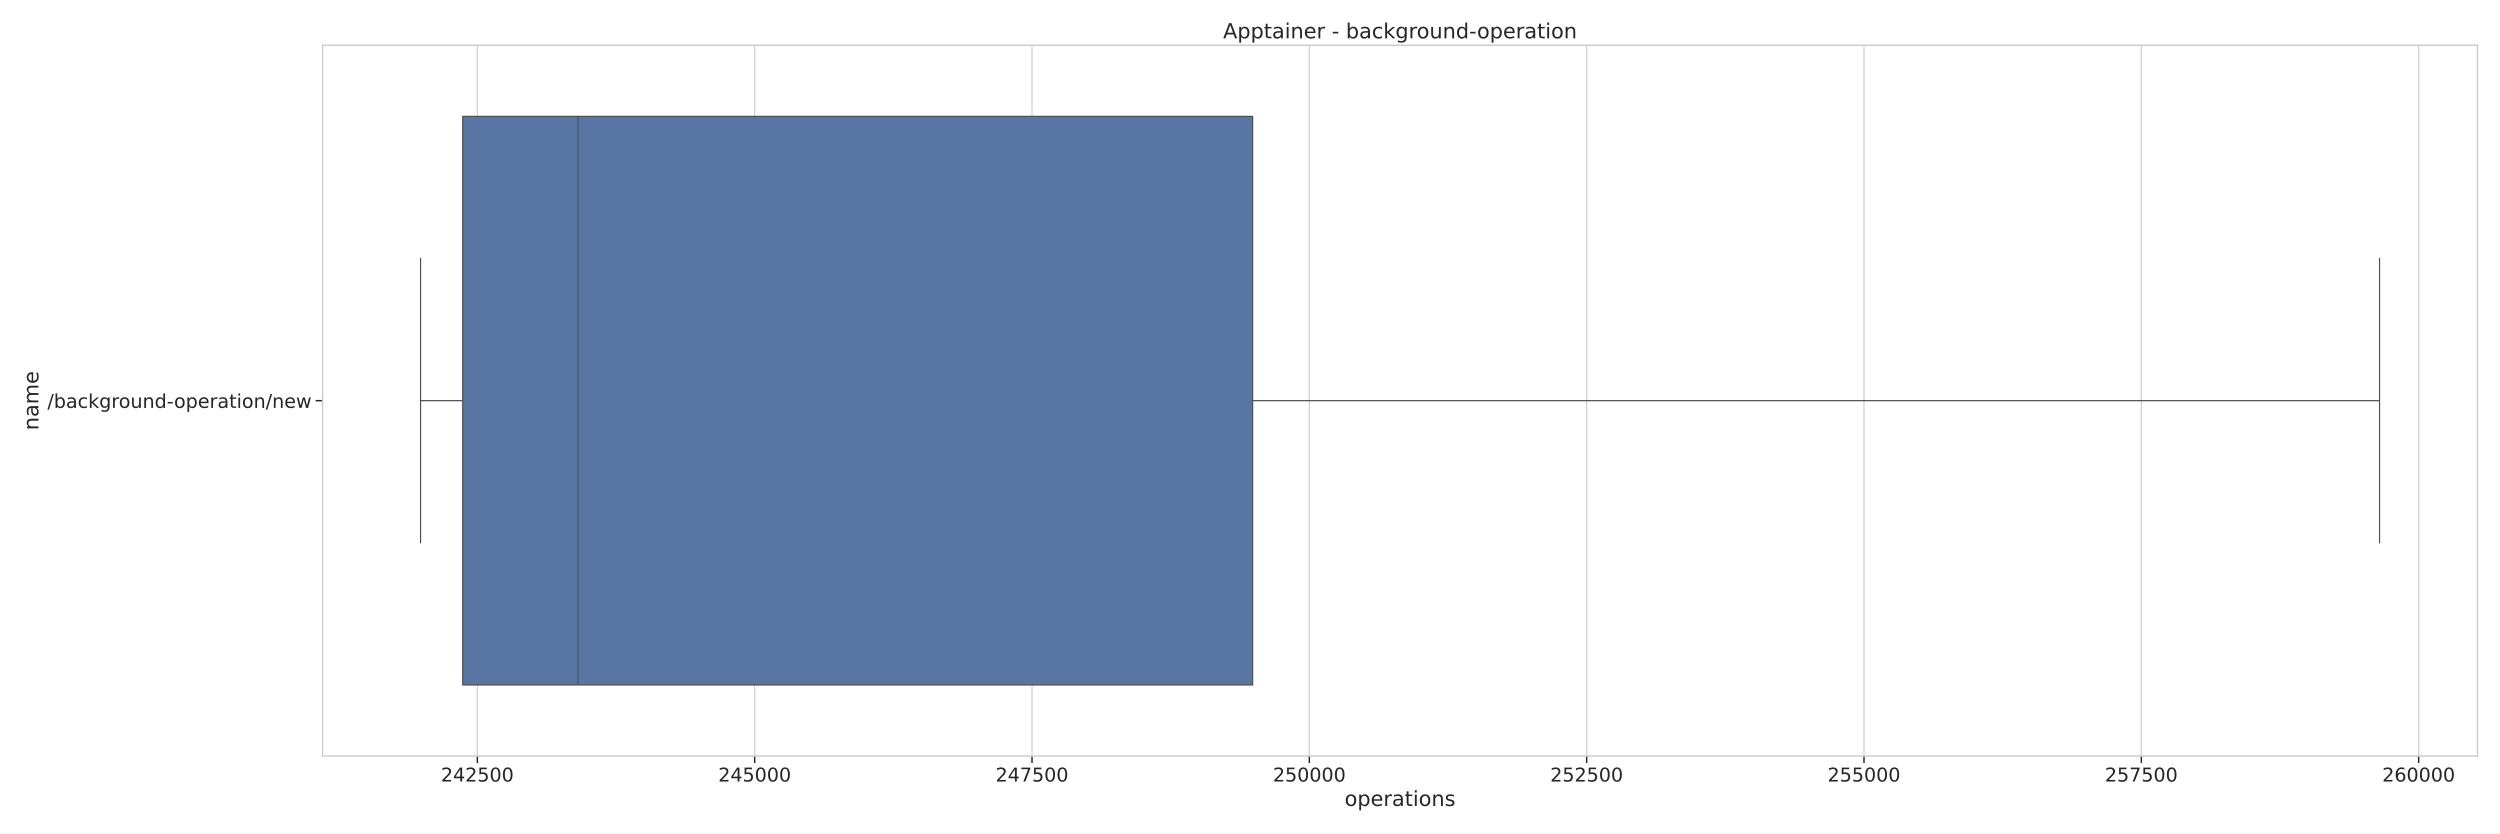
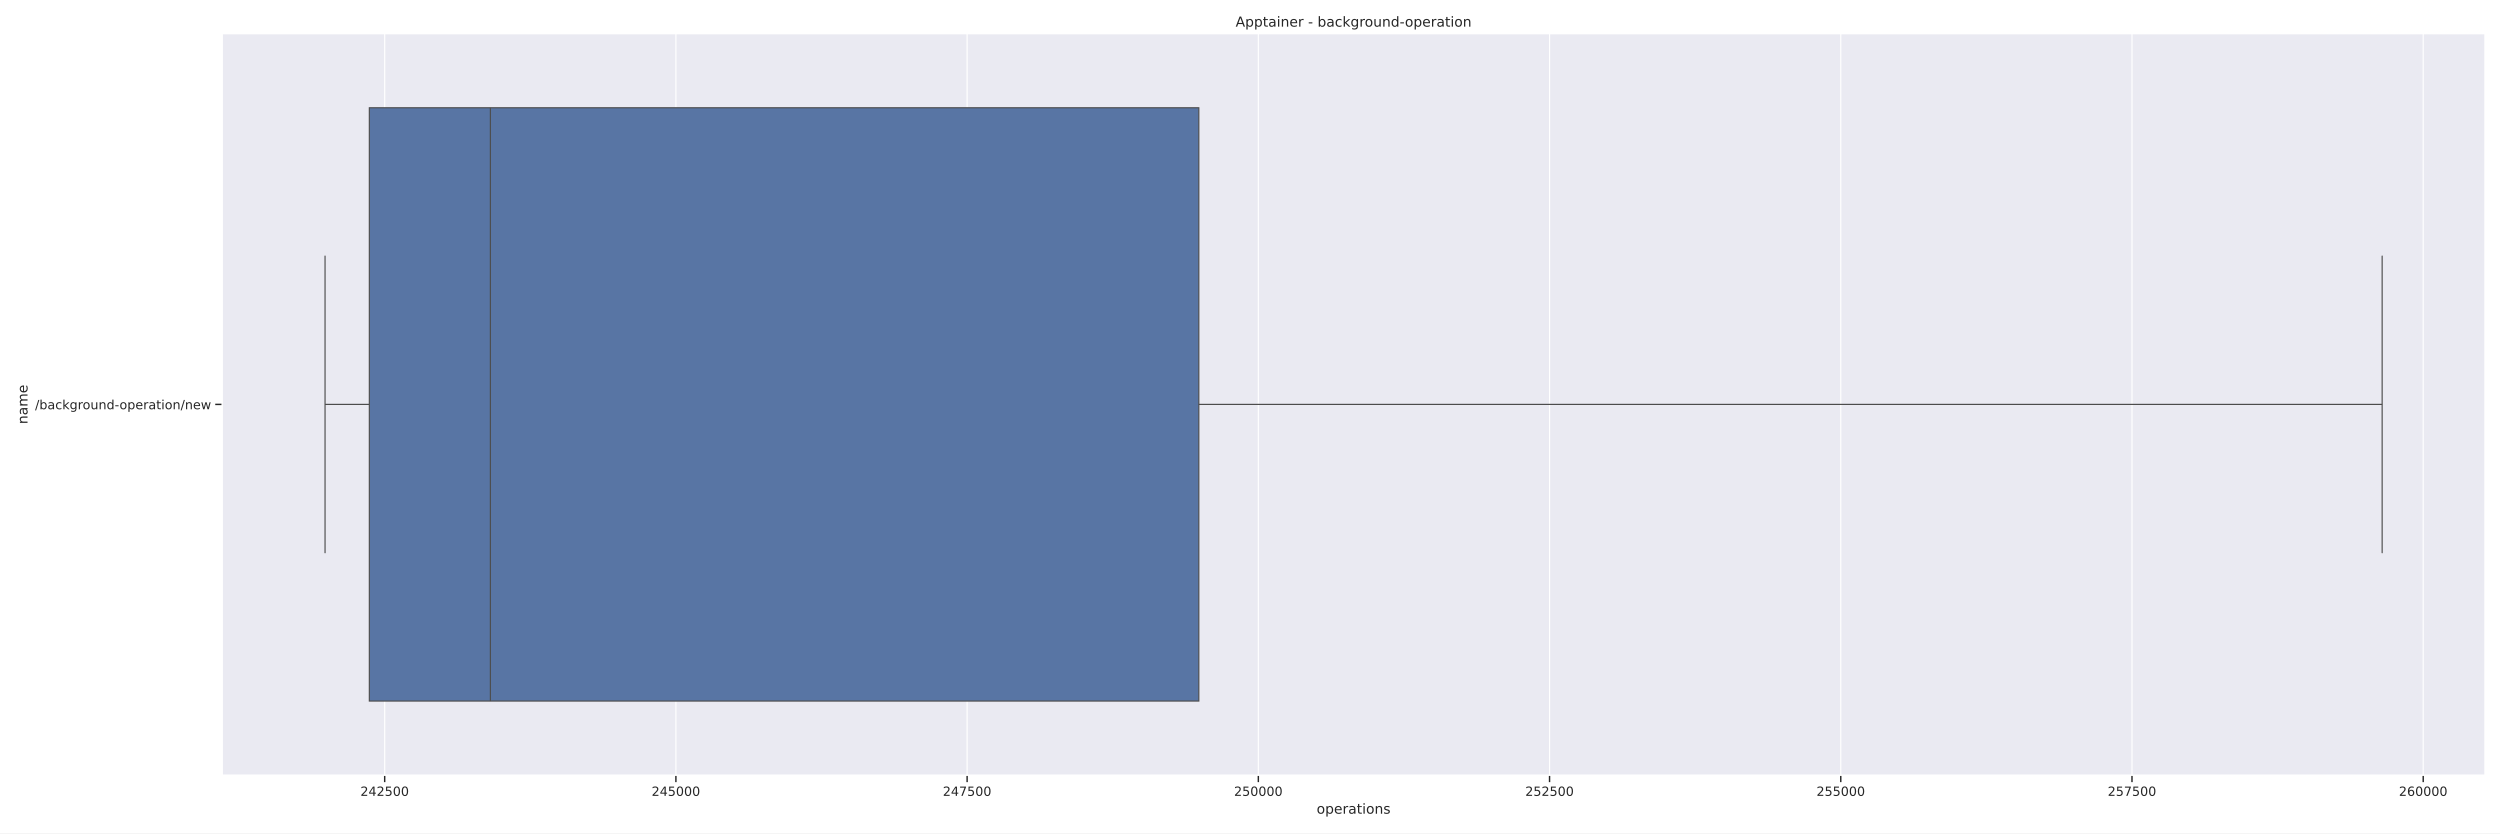
<svg xmlns="http://www.w3.org/2000/svg" xmlns:xlink="http://www.w3.org/1999/xlink" width="2160pt" height="720pt" viewBox="0 0 2160 720" version="1.1">
  <defs>
    <style type="text/css">*{stroke-linejoin: round; stroke-linecap: butt}</style>
  </defs>
  <g id="figure_1">
    <g id="patch_1">
      <path d="M 0 720  L 2160 720  L 2160 0  L 0 0  z " style="fill: #ffffff" />
    </g>
    <g id="axes_1">
      <g id="patch_2">
-         <path d="M 278.73 653.22  L 2140.56 653.22  L 2140.56 39.12  L 278.73 39.12  z " style="fill: #ffffff" />
+         <path d="M 191.97 669.78  L 2147.04 669.78  L 2147.04 29.04  L 191.97 29.04  z " style="fill: #eaeaf2" />
      </g>
      <g id="matplotlib.axis_1">
        <g id="xtick_1">
          <g id="line2d_1">
-             <path d="M 412.431 653.22  L 412.431 39.12  " clip-path="url(#p7d39f45c10)" style="fill: none; stroke: #cccccc; stroke-linecap: round" />
+             <path d="M 332.367 669.78  L 332.367 29.04  " clip-path="url(#p8d30568b2e)" style="fill: none; stroke: #ffffff; stroke-linecap: round" />
          </g>
          <g id="line2d_2">
            <defs>
-               <path id="m5d952c5f69" d="M 0 0  L 0 6  " style="stroke: #262626; stroke-width: 1.25" />
+               <path id="m096c020495" d="M 0 0  L 0 6  " style="stroke: #262626; stroke-width: 1.25" />
            </defs>
            <g>
-               <use xlink:href="#m5d952c5f69" x="412.431" y="653.22" style="fill: #262626; stroke: #262626; stroke-width: 1.25" />
+               <use xlink:href="#m096c020495" x="332.367" y="669.78" style="fill: #262626; stroke: #262626; stroke-width: 1.25" />
            </g>
          </g>
          <g id="text_1">
-             <g style="fill: #262626" transform="translate(380.9364 675.2574) scale(0.165 -0.165)">
+             <g style="fill: #262626" transform="translate(311.3703 687.6383) scale(0.11 -0.11)">
              <defs>
                <path id="DejaVuSans-32" d="M 1228 531  L 3431 531  L 3431 0  L 469 0  L 469 531  Q 828 903 1448 1529  Q 2069 2156 2228 2338  Q 2531 2678 2651 2914  Q 2772 3150 2772 3378  Q 2772 3750 2511 3984  Q 2250 4219 1831 4219  Q 1534 4219 1204 4116  Q 875 4013 500 3803  L 500 4441  Q 881 4594 1212 4672  Q 1544 4750 1819 4750  Q 2544 4750 2975 4387  Q 3406 4025 3406 3419  Q 3406 3131 3298 2873  Q 3191 2616 2906 2266  Q 2828 2175 2409 1742  Q 1991 1309 1228 531  z " transform="scale(0.015625)" />
                <path id="DejaVuSans-34" d="M 2419 4116  L 825 1625  L 2419 1625  L 2419 4116  z M 2253 4666  L 3047 4666  L 3047 1625  L 3713 1625  L 3713 1100  L 3047 1100  L 3047 0  L 2419 0  L 2419 1100  L 313 1100  L 313 1709  L 2253 4666  z " transform="scale(0.015625)" />
                <path id="DejaVuSans-35" d="M 691 4666  L 3169 4666  L 3169 4134  L 1269 4134  L 1269 2991  Q 1406 3038 1543 3061  Q 1681 3084 1819 3084  Q 2600 3084 3056 2656  Q 3513 2228 3513 1497  Q 3513 744 3044 326  Q 2575 -91 1722 -91  Q 1428 -91 1123 -41  Q 819 9 494 109  L 494 744  Q 775 591 1075 516  Q 1375 441 1709 441  Q 2250 441 2565 725  Q 2881 1009 2881 1497  Q 2881 1984 2565 2268  Q 2250 2553 1709 2553  Q 1456 2553 1204 2497  Q 953 2441 691 2322  L 691 4666  z " transform="scale(0.015625)" />
                <path id="DejaVuSans-30" d="M 2034 4250  Q 1547 4250 1301 3770  Q 1056 3291 1056 2328  Q 1056 1369 1301 889  Q 1547 409 2034 409  Q 2525 409 2770 889  Q 3016 1369 3016 2328  Q 3016 3291 2770 3770  Q 2525 4250 2034 4250  z M 2034 4750  Q 2819 4750 3233 4129  Q 3647 3509 3647 2328  Q 3647 1150 3233 529  Q 2819 -91 2034 -91  Q 1250 -91 836 529  Q 422 1150 422 2328  Q 422 3509 836 4129  Q 1250 4750 2034 4750  z " transform="scale(0.015625)" />
              </defs>
              <use xlink:href="#DejaVuSans-32" />
              <use xlink:href="#DejaVuSans-34" transform="translate(63.62305 0)" />
              <use xlink:href="#DejaVuSans-32" transform="translate(127.2461 0)" />
              <use xlink:href="#DejaVuSans-35" transform="translate(190.8691 0)" />
              <use xlink:href="#DejaVuSans-30" transform="translate(254.4922 0)" />
              <use xlink:href="#DejaVuSans-30" transform="translate(318.1152 0)" />
            </g>
          </g>
        </g>
        <g id="xtick_2">
          <g id="line2d_3">
-             <path d="M 652.043 653.22  L 652.043 39.12  " clip-path="url(#p7d39f45c10)" style="fill: none; stroke: #cccccc; stroke-linecap: round" />
+             <path d="M 583.978 669.78  L 583.978 29.04  " clip-path="url(#p8d30568b2e)" style="fill: none; stroke: #ffffff; stroke-linecap: round" />
          </g>
          <g id="line2d_4">
            <g>
-               <use xlink:href="#m5d952c5f69" x="652.043" y="653.22" style="fill: #262626; stroke: #262626; stroke-width: 1.25" />
+               <use xlink:href="#m096c020495" x="583.978" y="669.78" style="fill: #262626; stroke: #262626; stroke-width: 1.25" />
            </g>
          </g>
          <g id="text_2">
-             <g style="fill: #262626" transform="translate(620.5486 675.2574) scale(0.165 -0.165)">
+             <g style="fill: #262626" transform="translate(562.9821 687.6383) scale(0.11 -0.11)">
              <use xlink:href="#DejaVuSans-32" />
              <use xlink:href="#DejaVuSans-34" transform="translate(63.62305 0)" />
              <use xlink:href="#DejaVuSans-35" transform="translate(127.2461 0)" />
              <use xlink:href="#DejaVuSans-30" transform="translate(190.8691 0)" />
              <use xlink:href="#DejaVuSans-30" transform="translate(254.4922 0)" />
              <use xlink:href="#DejaVuSans-30" transform="translate(318.1152 0)" />
            </g>
          </g>
        </g>
        <g id="xtick_3">
          <g id="line2d_5">
-             <path d="M 891.655 653.22  L 891.655 39.12  " clip-path="url(#p7d39f45c10)" style="fill: none; stroke: #cccccc; stroke-linecap: round" />
+             <path d="M 835.59 669.78  L 835.59 29.04  " clip-path="url(#p8d30568b2e)" style="fill: none; stroke: #ffffff; stroke-linecap: round" />
          </g>
          <g id="line2d_6">
            <g>
-               <use xlink:href="#m5d952c5f69" x="891.655" y="653.22" style="fill: #262626; stroke: #262626; stroke-width: 1.25" />
+               <use xlink:href="#m096c020495" x="835.59" y="669.78" style="fill: #262626; stroke: #262626; stroke-width: 1.25" />
            </g>
          </g>
          <g id="text_3">
-             <g style="fill: #262626" transform="translate(860.1607 675.2574) scale(0.165 -0.165)">
+             <g style="fill: #262626" transform="translate(814.594 687.6383) scale(0.11 -0.11)">
              <defs>
                <path id="DejaVuSans-37" d="M 525 4666  L 3525 4666  L 3525 4397  L 1831 0  L 1172 0  L 2766 4134  L 525 4134  L 525 4666  z " transform="scale(0.015625)" />
              </defs>
              <use xlink:href="#DejaVuSans-32" />
              <use xlink:href="#DejaVuSans-34" transform="translate(63.62305 0)" />
              <use xlink:href="#DejaVuSans-37" transform="translate(127.2461 0)" />
              <use xlink:href="#DejaVuSans-35" transform="translate(190.8691 0)" />
              <use xlink:href="#DejaVuSans-30" transform="translate(254.4922 0)" />
              <use xlink:href="#DejaVuSans-30" transform="translate(318.1152 0)" />
            </g>
          </g>
        </g>
        <g id="xtick_4">
          <g id="line2d_7">
-             <path d="M 1131.267 653.22  L 1131.267 39.12  " clip-path="url(#p7d39f45c10)" style="fill: none; stroke: #cccccc; stroke-linecap: round" />
+             <path d="M 1087.202 669.78  L 1087.202 29.04  " clip-path="url(#p8d30568b2e)" style="fill: none; stroke: #ffffff; stroke-linecap: round" />
          </g>
          <g id="line2d_8">
            <g>
-               <use xlink:href="#m5d952c5f69" x="1131.267" y="653.22" style="fill: #262626; stroke: #262626; stroke-width: 1.25" />
+               <use xlink:href="#m096c020495" x="1087.202" y="669.78" style="fill: #262626; stroke: #262626; stroke-width: 1.25" />
            </g>
          </g>
          <g id="text_4">
-             <g style="fill: #262626" transform="translate(1099.773 675.2574) scale(0.165 -0.165)">
+             <g style="fill: #262626" transform="translate(1066.206 687.6383) scale(0.11 -0.11)">
              <use xlink:href="#DejaVuSans-32" />
              <use xlink:href="#DejaVuSans-35" transform="translate(63.62305 0)" />
              <use xlink:href="#DejaVuSans-30" transform="translate(127.2461 0)" />
              <use xlink:href="#DejaVuSans-30" transform="translate(190.8691 0)" />
              <use xlink:href="#DejaVuSans-30" transform="translate(254.4922 0)" />
              <use xlink:href="#DejaVuSans-30" transform="translate(318.1152 0)" />
            </g>
          </g>
        </g>
        <g id="xtick_5">
          <g id="line2d_9">
-             <path d="M 1370.879 653.22  L 1370.879 39.12  " clip-path="url(#p7d39f45c10)" style="fill: none; stroke: #cccccc; stroke-linecap: round" />
+             <path d="M 1338.814 669.78  L 1338.814 29.04  " clip-path="url(#p8d30568b2e)" style="fill: none; stroke: #ffffff; stroke-linecap: round" />
          </g>
          <g id="line2d_10">
            <g>
-               <use xlink:href="#m5d952c5f69" x="1370.879" y="653.22" style="fill: #262626; stroke: #262626; stroke-width: 1.25" />
+               <use xlink:href="#m096c020495" x="1338.814" y="669.78" style="fill: #262626; stroke: #262626; stroke-width: 1.25" />
            </g>
          </g>
          <g id="text_5">
-             <g style="fill: #262626" transform="translate(1339.385 675.2574) scale(0.165 -0.165)">
+             <g style="fill: #262626" transform="translate(1317.818 687.6383) scale(0.11 -0.11)">
              <use xlink:href="#DejaVuSans-32" />
              <use xlink:href="#DejaVuSans-35" transform="translate(63.62305 0)" />
              <use xlink:href="#DejaVuSans-32" transform="translate(127.2461 0)" />
              <use xlink:href="#DejaVuSans-35" transform="translate(190.8691 0)" />
              <use xlink:href="#DejaVuSans-30" transform="translate(254.4922 0)" />
              <use xlink:href="#DejaVuSans-30" transform="translate(318.1152 0)" />
            </g>
          </g>
        </g>
        <g id="xtick_6">
          <g id="line2d_11">
-             <path d="M 1610.492 653.22  L 1610.492 39.12  " clip-path="url(#p7d39f45c10)" style="fill: none; stroke: #cccccc; stroke-linecap: round" />
+             <path d="M 1590.426 669.78  L 1590.426 29.04  " clip-path="url(#p8d30568b2e)" style="fill: none; stroke: #ffffff; stroke-linecap: round" />
          </g>
          <g id="line2d_12">
            <g>
-               <use xlink:href="#m5d952c5f69" x="1610.492" y="653.22" style="fill: #262626; stroke: #262626; stroke-width: 1.25" />
+               <use xlink:href="#m096c020495" x="1590.426" y="669.78" style="fill: #262626; stroke: #262626; stroke-width: 1.25" />
            </g>
          </g>
          <g id="text_6">
-             <g style="fill: #262626" transform="translate(1578.997 675.2574) scale(0.165 -0.165)">
+             <g style="fill: #262626" transform="translate(1569.43 687.6383) scale(0.11 -0.11)">
              <use xlink:href="#DejaVuSans-32" />
              <use xlink:href="#DejaVuSans-35" transform="translate(63.62305 0)" />
              <use xlink:href="#DejaVuSans-35" transform="translate(127.2461 0)" />
              <use xlink:href="#DejaVuSans-30" transform="translate(190.8691 0)" />
              <use xlink:href="#DejaVuSans-30" transform="translate(254.4922 0)" />
              <use xlink:href="#DejaVuSans-30" transform="translate(318.1152 0)" />
            </g>
          </g>
        </g>
        <g id="xtick_7">
          <g id="line2d_13">
-             <path d="M 1850.104 653.22  L 1850.104 39.12  " clip-path="url(#p7d39f45c10)" style="fill: none; stroke: #cccccc; stroke-linecap: round" />
+             <path d="M 1842.038 669.78  L 1842.038 29.04  " clip-path="url(#p8d30568b2e)" style="fill: none; stroke: #ffffff; stroke-linecap: round" />
          </g>
          <g id="line2d_14">
            <g>
-               <use xlink:href="#m5d952c5f69" x="1850.104" y="653.22" style="fill: #262626; stroke: #262626; stroke-width: 1.25" />
+               <use xlink:href="#m096c020495" x="1842.038" y="669.78" style="fill: #262626; stroke: #262626; stroke-width: 1.25" />
            </g>
          </g>
          <g id="text_7">
-             <g style="fill: #262626" transform="translate(1818.609 675.2574) scale(0.165 -0.165)">
+             <g style="fill: #262626" transform="translate(1821.041 687.6383) scale(0.11 -0.11)">
              <use xlink:href="#DejaVuSans-32" />
              <use xlink:href="#DejaVuSans-35" transform="translate(63.62305 0)" />
              <use xlink:href="#DejaVuSans-37" transform="translate(127.2461 0)" />
              <use xlink:href="#DejaVuSans-35" transform="translate(190.8691 0)" />
              <use xlink:href="#DejaVuSans-30" transform="translate(254.4922 0)" />
              <use xlink:href="#DejaVuSans-30" transform="translate(318.1152 0)" />
            </g>
          </g>
        </g>
        <g id="xtick_8">
          <g id="line2d_15">
-             <path d="M 2089.716 653.22  L 2089.716 39.12  " clip-path="url(#p7d39f45c10)" style="fill: none; stroke: #cccccc; stroke-linecap: round" />
+             <path d="M 2093.65 669.78  L 2093.65 29.04  " clip-path="url(#p8d30568b2e)" style="fill: none; stroke: #ffffff; stroke-linecap: round" />
          </g>
          <g id="line2d_16">
            <g>
-               <use xlink:href="#m5d952c5f69" x="2089.716" y="653.22" style="fill: #262626; stroke: #262626; stroke-width: 1.25" />
+               <use xlink:href="#m096c020495" x="2093.65" y="669.78" style="fill: #262626; stroke: #262626; stroke-width: 1.25" />
            </g>
          </g>
          <g id="text_8">
-             <g style="fill: #262626" transform="translate(2058.221 675.2574) scale(0.165 -0.165)">
+             <g style="fill: #262626" transform="translate(2072.653 687.6383) scale(0.11 -0.11)">
              <defs>
                <path id="DejaVuSans-36" d="M 2113 2584  Q 1688 2584 1439 2293  Q 1191 2003 1191 1497  Q 1191 994 1439 701  Q 1688 409 2113 409  Q 2538 409 2786 701  Q 3034 994 3034 1497  Q 3034 2003 2786 2293  Q 2538 2584 2113 2584  z M 3366 4563  L 3366 3988  Q 3128 4100 2886 4159  Q 2644 4219 2406 4219  Q 1781 4219 1451 3797  Q 1122 3375 1075 2522  Q 1259 2794 1537 2939  Q 1816 3084 2150 3084  Q 2853 3084 3261 2657  Q 3669 2231 3669 1497  Q 3669 778 3244 343  Q 2819 -91 2113 -91  Q 1303 -91 875 529  Q 447 1150 447 2328  Q 447 3434 972 4092  Q 1497 4750 2381 4750  Q 2619 4750 2861 4703  Q 3103 4656 3366 4563  z " transform="scale(0.015625)" />
              </defs>
              <use xlink:href="#DejaVuSans-32" />
              <use xlink:href="#DejaVuSans-36" transform="translate(63.62305 0)" />
              <use xlink:href="#DejaVuSans-30" transform="translate(127.2461 0)" />
              <use xlink:href="#DejaVuSans-30" transform="translate(190.8691 0)" />
              <use xlink:href="#DejaVuSans-30" transform="translate(254.4922 0)" />
              <use xlink:href="#DejaVuSans-30" transform="translate(318.1152 0)" />
            </g>
          </g>
        </g>
        <g id="text_9">
-           <g style="fill: #262626" transform="translate(1161.744 696.3661) scale(0.18 -0.18)">
+           <g style="fill: #262626" transform="translate(1137.571 703.0441) scale(0.12 -0.12)">
            <defs>
              <path id="DejaVuSans-6f" d="M 1959 3097  Q 1497 3097 1228 2736  Q 959 2375 959 1747  Q 959 1119 1226 758  Q 1494 397 1959 397  Q 2419 397 2687 759  Q 2956 1122 2956 1747  Q 2956 2369 2687 2733  Q 2419 3097 1959 3097  z M 1959 3584  Q 2709 3584 3137 3096  Q 3566 2609 3566 1747  Q 3566 888 3137 398  Q 2709 -91 1959 -91  Q 1206 -91 779 398  Q 353 888 353 1747  Q 353 2609 779 3096  Q 1206 3584 1959 3584  z " transform="scale(0.015625)" />
              <path id="DejaVuSans-70" d="M 1159 525  L 1159 -1331  L 581 -1331  L 581 3500  L 1159 3500  L 1159 2969  Q 1341 3281 1617 3432  Q 1894 3584 2278 3584  Q 2916 3584 3314 3078  Q 3713 2572 3713 1747  Q 3713 922 3314 415  Q 2916 -91 2278 -91  Q 1894 -91 1617 61  Q 1341 213 1159 525  z M 3116 1747  Q 3116 2381 2855 2742  Q 2594 3103 2138 3103  Q 1681 3103 1420 2742  Q 1159 2381 1159 1747  Q 1159 1113 1420 752  Q 1681 391 2138 391  Q 2594 391 2855 752  Q 3116 1113 3116 1747  z " transform="scale(0.015625)" />
              <path id="DejaVuSans-65" d="M 3597 1894  L 3597 1613  L 953 1613  Q 991 1019 1311 708  Q 1631 397 2203 397  Q 2534 397 2845 478  Q 3156 559 3463 722  L 3463 178  Q 3153 47 2828 -22  Q 2503 -91 2169 -91  Q 1331 -91 842 396  Q 353 884 353 1716  Q 353 2575 817 3079  Q 1281 3584 2069 3584  Q 2775 3584 3186 3129  Q 3597 2675 3597 1894  z M 3022 2063  Q 3016 2534 2758 2815  Q 2500 3097 2075 3097  Q 1594 3097 1305 2825  Q 1016 2553 972 2059  L 3022 2063  z " transform="scale(0.015625)" />
              <path id="DejaVuSans-72" d="M 2631 2963  Q 2534 3019 2420 3045  Q 2306 3072 2169 3072  Q 1681 3072 1420 2755  Q 1159 2438 1159 1844  L 1159 0  L 581 0  L 581 3500  L 1159 3500  L 1159 2956  Q 1341 3275 1631 3429  Q 1922 3584 2338 3584  Q 2397 3584 2469 3576  Q 2541 3569 2628 3553  L 2631 2963  z " transform="scale(0.015625)" />
              <path id="DejaVuSans-61" d="M 2194 1759  Q 1497 1759 1228 1600  Q 959 1441 959 1056  Q 959 750 1161 570  Q 1363 391 1709 391  Q 2188 391 2477 730  Q 2766 1069 2766 1631  L 2766 1759  L 2194 1759  z M 3341 1997  L 3341 0  L 2766 0  L 2766 531  Q 2569 213 2275 61  Q 1981 -91 1556 -91  Q 1019 -91 701 211  Q 384 513 384 1019  Q 384 1609 779 1909  Q 1175 2209 1959 2209  L 2766 2209  L 2766 2266  Q 2766 2663 2505 2880  Q 2244 3097 1772 3097  Q 1472 3097 1187 3025  Q 903 2953 641 2809  L 641 3341  Q 956 3463 1253 3523  Q 1550 3584 1831 3584  Q 2591 3584 2966 3190  Q 3341 2797 3341 1997  z " transform="scale(0.015625)" />
              <path id="DejaVuSans-74" d="M 1172 4494  L 1172 3500  L 2356 3500  L 2356 3053  L 1172 3053  L 1172 1153  Q 1172 725 1289 603  Q 1406 481 1766 481  L 2356 481  L 2356 0  L 1766 0  Q 1100 0 847 248  Q 594 497 594 1153  L 594 3053  L 172 3053  L 172 3500  L 594 3500  L 594 4494  L 1172 4494  z " transform="scale(0.015625)" />
              <path id="DejaVuSans-69" d="M 603 3500  L 1178 3500  L 1178 0  L 603 0  L 603 3500  z M 603 4863  L 1178 4863  L 1178 4134  L 603 4134  L 603 4863  z " transform="scale(0.015625)" />
              <path id="DejaVuSans-6e" d="M 3513 2113  L 3513 0  L 2938 0  L 2938 2094  Q 2938 2591 2744 2837  Q 2550 3084 2163 3084  Q 1697 3084 1428 2787  Q 1159 2491 1159 1978  L 1159 0  L 581 0  L 581 3500  L 1159 3500  L 1159 2956  Q 1366 3272 1645 3428  Q 1925 3584 2291 3584  Q 2894 3584 3203 3211  Q 3513 2838 3513 2113  z " transform="scale(0.015625)" />
              <path id="DejaVuSans-73" d="M 2834 3397  L 2834 2853  Q 2591 2978 2328 3040  Q 2066 3103 1784 3103  Q 1356 3103 1142 2972  Q 928 2841 928 2578  Q 928 2378 1081 2264  Q 1234 2150 1697 2047  L 1894 2003  Q 2506 1872 2764 1633  Q 3022 1394 3022 966  Q 3022 478 2636 193  Q 2250 -91 1575 -91  Q 1294 -91 989 -36  Q 684 19 347 128  L 347 722  Q 666 556 975 473  Q 1284 391 1588 391  Q 1994 391 2212 530  Q 2431 669 2431 922  Q 2431 1156 2273 1281  Q 2116 1406 1581 1522  L 1381 1569  Q 847 1681 609 1914  Q 372 2147 372 2553  Q 372 3047 722 3315  Q 1072 3584 1716 3584  Q 2034 3584 2315 3537  Q 2597 3491 2834 3397  z " transform="scale(0.015625)" />
            </defs>
            <use xlink:href="#DejaVuSans-6f" />
            <use xlink:href="#DejaVuSans-70" transform="translate(61.18164 0)" />
            <use xlink:href="#DejaVuSans-65" transform="translate(124.6582 0)" />
            <use xlink:href="#DejaVuSans-72" transform="translate(186.1816 0)" />
            <use xlink:href="#DejaVuSans-61" transform="translate(227.2949 0)" />
            <use xlink:href="#DejaVuSans-74" transform="translate(288.5742 0)" />
            <use xlink:href="#DejaVuSans-69" transform="translate(327.7832 0)" />
            <use xlink:href="#DejaVuSans-6f" transform="translate(355.5664 0)" />
            <use xlink:href="#DejaVuSans-6e" transform="translate(416.748 0)" />
            <use xlink:href="#DejaVuSans-73" transform="translate(480.127 0)" />
          </g>
        </g>
      </g>
      <g id="matplotlib.axis_2">
        <g id="ytick_1">
          <g id="line2d_17">
            <defs>
-               <path id="ma6668e2cb1" d="M 0 0  L -6 0  " style="stroke: #262626; stroke-width: 1.25" />
+               <path id="m24515cb5a5" d="M 0 0  L -6 0  " style="stroke: #262626; stroke-width: 1.25" />
            </defs>
            <g>
-               <use xlink:href="#ma6668e2cb1" x="278.73" y="346.17" style="fill: #262626; stroke: #262626; stroke-width: 1.25" />
+               <use xlink:href="#m24515cb5a5" x="191.97" y="349.41" style="fill: #262626; stroke: #262626; stroke-width: 1.25" />
            </g>
          </g>
          <g id="text_10">
-             <g style="fill: #262626" transform="translate(40.93961 352.4387) scale(0.165 -0.165)">
+             <g style="fill: #262626" transform="translate(30.27641 353.5891) scale(0.11 -0.11)">
              <defs>
                <path id="DejaVuSans-2f" d="M 1625 4666  L 2156 4666  L 531 -594  L 0 -594  L 1625 4666  z " transform="scale(0.015625)" />
                <path id="DejaVuSans-62" d="M 3116 1747  Q 3116 2381 2855 2742  Q 2594 3103 2138 3103  Q 1681 3103 1420 2742  Q 1159 2381 1159 1747  Q 1159 1113 1420 752  Q 1681 391 2138 391  Q 2594 391 2855 752  Q 3116 1113 3116 1747  z M 1159 2969  Q 1341 3281 1617 3432  Q 1894 3584 2278 3584  Q 2916 3584 3314 3078  Q 3713 2572 3713 1747  Q 3713 922 3314 415  Q 2916 -91 2278 -91  Q 1894 -91 1617 61  Q 1341 213 1159 525  L 1159 0  L 581 0  L 581 4863  L 1159 4863  L 1159 2969  z " transform="scale(0.015625)" />
                <path id="DejaVuSans-63" d="M 3122 3366  L 3122 2828  Q 2878 2963 2633 3030  Q 2388 3097 2138 3097  Q 1578 3097 1268 2742  Q 959 2388 959 1747  Q 959 1106 1268 751  Q 1578 397 2138 397  Q 2388 397 2633 464  Q 2878 531 3122 666  L 3122 134  Q 2881 22 2623 -34  Q 2366 -91 2075 -91  Q 1284 -91 818 406  Q 353 903 353 1747  Q 353 2603 823 3093  Q 1294 3584 2113 3584  Q 2378 3584 2631 3529  Q 2884 3475 3122 3366  z " transform="scale(0.015625)" />
                <path id="DejaVuSans-6b" d="M 581 4863  L 1159 4863  L 1159 1991  L 2875 3500  L 3609 3500  L 1753 1863  L 3688 0  L 2938 0  L 1159 1709  L 1159 0  L 581 0  L 581 4863  z " transform="scale(0.015625)" />
                <path id="DejaVuSans-67" d="M 2906 1791  Q 2906 2416 2648 2759  Q 2391 3103 1925 3103  Q 1463 3103 1205 2759  Q 947 2416 947 1791  Q 947 1169 1205 825  Q 1463 481 1925 481  Q 2391 481 2648 825  Q 2906 1169 2906 1791  z M 3481 434  Q 3481 -459 3084 -895  Q 2688 -1331 1869 -1331  Q 1566 -1331 1297 -1286  Q 1028 -1241 775 -1147  L 775 -588  Q 1028 -725 1275 -790  Q 1522 -856 1778 -856  Q 2344 -856 2625 -561  Q 2906 -266 2906 331  L 2906 616  Q 2728 306 2450 153  Q 2172 0 1784 0  Q 1141 0 747 490  Q 353 981 353 1791  Q 353 2603 747 3093  Q 1141 3584 1784 3584  Q 2172 3584 2450 3431  Q 2728 3278 2906 2969  L 2906 3500  L 3481 3500  L 3481 434  z " transform="scale(0.015625)" />
                <path id="DejaVuSans-75" d="M 544 1381  L 544 3500  L 1119 3500  L 1119 1403  Q 1119 906 1312 657  Q 1506 409 1894 409  Q 2359 409 2629 706  Q 2900 1003 2900 1516  L 2900 3500  L 3475 3500  L 3475 0  L 2900 0  L 2900 538  Q 2691 219 2414 64  Q 2138 -91 1772 -91  Q 1169 -91 856 284  Q 544 659 544 1381  z M 1991 3584  L 1991 3584  z " transform="scale(0.015625)" />
                <path id="DejaVuSans-64" d="M 2906 2969  L 2906 4863  L 3481 4863  L 3481 0  L 2906 0  L 2906 525  Q 2725 213 2448 61  Q 2172 -91 1784 -91  Q 1150 -91 751 415  Q 353 922 353 1747  Q 353 2572 751 3078  Q 1150 3584 1784 3584  Q 2172 3584 2448 3432  Q 2725 3281 2906 2969  z M 947 1747  Q 947 1113 1208 752  Q 1469 391 1925 391  Q 2381 391 2643 752  Q 2906 1113 2906 1747  Q 2906 2381 2643 2742  Q 2381 3103 1925 3103  Q 1469 3103 1208 2742  Q 947 2381 947 1747  z " transform="scale(0.015625)" />
                <path id="DejaVuSans-2d" d="M 313 2009  L 1997 2009  L 1997 1497  L 313 1497  L 313 2009  z " transform="scale(0.015625)" />
                <path id="DejaVuSans-77" d="M 269 3500  L 844 3500  L 1563 769  L 2278 3500  L 2956 3500  L 3675 769  L 4391 3500  L 4966 3500  L 4050 0  L 3372 0  L 2619 2869  L 1863 0  L 1184 0  L 269 3500  z " transform="scale(0.015625)" />
              </defs>
              <use xlink:href="#DejaVuSans-2f" />
              <use xlink:href="#DejaVuSans-62" transform="translate(33.69141 0)" />
              <use xlink:href="#DejaVuSans-61" transform="translate(97.16797 0)" />
              <use xlink:href="#DejaVuSans-63" transform="translate(158.4473 0)" />
              <use xlink:href="#DejaVuSans-6b" transform="translate(213.4277 0)" />
              <use xlink:href="#DejaVuSans-67" transform="translate(271.3379 0)" />
              <use xlink:href="#DejaVuSans-72" transform="translate(334.8145 0)" />
              <use xlink:href="#DejaVuSans-6f" transform="translate(373.6777 0)" />
              <use xlink:href="#DejaVuSans-75" transform="translate(434.8594 0)" />
              <use xlink:href="#DejaVuSans-6e" transform="translate(498.2383 0)" />
              <use xlink:href="#DejaVuSans-64" transform="translate(561.6172 0)" />
              <use xlink:href="#DejaVuSans-2d" transform="translate(625.0938 0)" />
              <use xlink:href="#DejaVuSans-6f" transform="translate(663.0527 0)" />
              <use xlink:href="#DejaVuSans-70" transform="translate(724.2344 0)" />
              <use xlink:href="#DejaVuSans-65" transform="translate(787.7109 0)" />
              <use xlink:href="#DejaVuSans-72" transform="translate(849.2344 0)" />
              <use xlink:href="#DejaVuSans-61" transform="translate(890.3477 0)" />
              <use xlink:href="#DejaVuSans-74" transform="translate(951.627 0)" />
              <use xlink:href="#DejaVuSans-69" transform="translate(990.8359 0)" />
              <use xlink:href="#DejaVuSans-6f" transform="translate(1018.619 0)" />
              <use xlink:href="#DejaVuSans-6e" transform="translate(1079.801 0)" />
              <use xlink:href="#DejaVuSans-2f" transform="translate(1143.18 0)" />
              <use xlink:href="#DejaVuSans-6e" transform="translate(1176.871 0)" />
              <use xlink:href="#DejaVuSans-65" transform="translate(1240.25 0)" />
              <use xlink:href="#DejaVuSans-77" transform="translate(1301.773 0)" />
            </g>
          </g>
        </g>
        <g id="text_11">
-           <g style="fill: #262626" transform="translate(33.19617 371.6934) rotate(-90) scale(0.18 -0.18)">
+           <g style="fill: #262626" transform="translate(23.78078 366.4256) rotate(-90) scale(0.12 -0.12)">
            <defs>
              <path id="DejaVuSans-6d" d="M 3328 2828  Q 3544 3216 3844 3400  Q 4144 3584 4550 3584  Q 5097 3584 5394 3201  Q 5691 2819 5691 2113  L 5691 0  L 5113 0  L 5113 2094  Q 5113 2597 4934 2840  Q 4756 3084 4391 3084  Q 3944 3084 3684 2787  Q 3425 2491 3425 1978  L 3425 0  L 2847 0  L 2847 2094  Q 2847 2600 2669 2842  Q 2491 3084 2119 3084  Q 1678 3084 1418 2786  Q 1159 2488 1159 1978  L 1159 0  L 581 0  L 581 3500  L 1159 3500  L 1159 2956  Q 1356 3278 1631 3431  Q 1906 3584 2284 3584  Q 2666 3584 2933 3390  Q 3200 3197 3328 2828  z " transform="scale(0.015625)" />
            </defs>
            <use xlink:href="#DejaVuSans-6e" />
            <use xlink:href="#DejaVuSans-61" transform="translate(63.37891 0)" />
            <use xlink:href="#DejaVuSans-6d" transform="translate(124.6582 0)" />
            <use xlink:href="#DejaVuSans-65" transform="translate(222.0703 0)" />
          </g>
        </g>
      </g>
      <g id="patch_3">
-         <path d="M 399.801 100.53  L 399.801 591.81  L 1082.301 591.81  L 1082.301 100.53  L 399.801 100.53  z " clip-path="url(#p7d39f45c10)" style="fill: #5875a4; stroke: #4c4c4c; stroke-linejoin: miter" />
+         <path d="M 319.105 93.114  L 319.105 605.706  L 1035.784 605.706  L 1035.784 93.114  L 319.105 93.114  z " clip-path="url(#p8d30568b2e)" style="fill: #5875a4; stroke: #4c4c4c; stroke-linejoin: miter" />
      </g>
      <g id="line2d_18">
-         <path d="M 399.801 346.17  L 363.359 346.17  " clip-path="url(#p7d39f45c10)" style="fill: none; stroke: #4c4c4c" />
+         <path d="M 319.105 349.41  L 280.837 349.41  " clip-path="url(#p8d30568b2e)" style="fill: none; stroke: #4c4c4c" />
      </g>
      <g id="line2d_19">
-         <path d="M 1082.301 346.17  L 2055.931 346.17  " clip-path="url(#p7d39f45c10)" style="fill: none; stroke: #4c4c4c" />
+         <path d="M 1035.784 349.41  L 2058.173 349.41  " clip-path="url(#p8d30568b2e)" style="fill: none; stroke: #4c4c4c" />
      </g>
      <g id="line2d_20">
-         <path d="M 363.359 223.35  L 363.359 468.99  " clip-path="url(#p7d39f45c10)" style="fill: none; stroke: #4c4c4c; stroke-linecap: round" />
+         <path d="M 280.837 221.262  L 280.837 477.558  " clip-path="url(#p8d30568b2e)" style="fill: none; stroke: #4c4c4c; stroke-linecap: round" />
      </g>
      <g id="line2d_21">
-         <path d="M 2055.931 223.35  L 2055.931 468.99  " clip-path="url(#p7d39f45c10)" style="fill: none; stroke: #4c4c4c; stroke-linecap: round" />
+         <path d="M 2058.173 221.262  L 2058.173 477.558  " clip-path="url(#p8d30568b2e)" style="fill: none; stroke: #4c4c4c; stroke-linecap: round" />
      </g>
      <g id="line2d_22" />
      <g id="line2d_23">
-         <path d="M 499.397 100.53  L 499.397 591.81  " clip-path="url(#p7d39f45c10)" style="fill: none; stroke: #4c4c4c" />
+         <path d="M 423.688 93.114  L 423.688 605.706  " clip-path="url(#p8d30568b2e)" style="fill: none; stroke: #4c4c4c" />
      </g>
      <g id="patch_4">
-         <path d="M 278.73 653.22  L 278.73 39.12  " style="fill: none; stroke: #cccccc; stroke-width: 1.25; stroke-linejoin: miter; stroke-linecap: square" />
+         <path d="M 191.97 669.78  L 191.97 29.04  " style="fill: none; stroke: #ffffff; stroke-width: 1.25; stroke-linejoin: miter; stroke-linecap: square" />
      </g>
      <g id="patch_5">
-         <path d="M 2140.56 653.22  L 2140.56 39.12  " style="fill: none; stroke: #cccccc; stroke-width: 1.25; stroke-linejoin: miter; stroke-linecap: square" />
+         <path d="M 2147.04 669.78  L 2147.04 29.04  " style="fill: none; stroke: #ffffff; stroke-width: 1.25; stroke-linejoin: miter; stroke-linecap: square" />
      </g>
      <g id="patch_6">
-         <path d="M 278.73 653.22  L 2140.56 653.22  " style="fill: none; stroke: #cccccc; stroke-width: 1.25; stroke-linejoin: miter; stroke-linecap: square" />
+         <path d="M 191.97 669.78  L 2147.04 669.78  " style="fill: none; stroke: #ffffff; stroke-width: 1.25; stroke-linejoin: miter; stroke-linecap: square" />
      </g>
      <g id="patch_7">
-         <path d="M 278.73 39.12  L 2140.56 39.12  " style="fill: none; stroke: #cccccc; stroke-width: 1.25; stroke-linejoin: miter; stroke-linecap: square" />
+         <path d="M 191.97 29.04  L 2147.04 29.04  " style="fill: none; stroke: #ffffff; stroke-width: 1.25; stroke-linejoin: miter; stroke-linecap: square" />
      </g>
      <g id="text_12">
-         <g style="fill: #262626" transform="translate(1056.752 33.12) scale(0.18 -0.18)">
+         <g style="fill: #262626" transform="translate(1067.576 23.04) scale(0.12 -0.12)">
          <defs>
            <path id="DejaVuSans-41" d="M 2188 4044  L 1331 1722  L 3047 1722  L 2188 4044  z M 1831 4666  L 2547 4666  L 4325 0  L 3669 0  L 3244 1197  L 1141 1197  L 716 0  L 50 0  L 1831 4666  z " transform="scale(0.015625)" />
            <path id="DejaVuSans-20" transform="scale(0.015625)" />
          </defs>
          <use xlink:href="#DejaVuSans-41" />
          <use xlink:href="#DejaVuSans-70" transform="translate(68.4082 0)" />
          <use xlink:href="#DejaVuSans-70" transform="translate(131.8848 0)" />
          <use xlink:href="#DejaVuSans-74" transform="translate(195.3613 0)" />
          <use xlink:href="#DejaVuSans-61" transform="translate(234.5703 0)" />
          <use xlink:href="#DejaVuSans-69" transform="translate(295.8496 0)" />
          <use xlink:href="#DejaVuSans-6e" transform="translate(323.6328 0)" />
          <use xlink:href="#DejaVuSans-65" transform="translate(387.0117 0)" />
          <use xlink:href="#DejaVuSans-72" transform="translate(448.5352 0)" />
          <use xlink:href="#DejaVuSans-20" transform="translate(489.6484 0)" />
          <use xlink:href="#DejaVuSans-2d" transform="translate(521.4355 0)" />
          <use xlink:href="#DejaVuSans-20" transform="translate(557.5195 0)" />
          <use xlink:href="#DejaVuSans-62" transform="translate(589.3066 0)" />
          <use xlink:href="#DejaVuSans-61" transform="translate(652.7832 0)" />
          <use xlink:href="#DejaVuSans-63" transform="translate(714.0625 0)" />
          <use xlink:href="#DejaVuSans-6b" transform="translate(769.043 0)" />
          <use xlink:href="#DejaVuSans-67" transform="translate(826.9531 0)" />
          <use xlink:href="#DejaVuSans-72" transform="translate(890.4297 0)" />
          <use xlink:href="#DejaVuSans-6f" transform="translate(929.293 0)" />
          <use xlink:href="#DejaVuSans-75" transform="translate(990.4746 0)" />
          <use xlink:href="#DejaVuSans-6e" transform="translate(1053.854 0)" />
          <use xlink:href="#DejaVuSans-64" transform="translate(1117.232 0)" />
          <use xlink:href="#DejaVuSans-2d" transform="translate(1180.709 0)" />
          <use xlink:href="#DejaVuSans-6f" transform="translate(1218.668 0)" />
          <use xlink:href="#DejaVuSans-70" transform="translate(1279.85 0)" />
          <use xlink:href="#DejaVuSans-65" transform="translate(1343.326 0)" />
          <use xlink:href="#DejaVuSans-72" transform="translate(1404.85 0)" />
          <use xlink:href="#DejaVuSans-61" transform="translate(1445.963 0)" />
          <use xlink:href="#DejaVuSans-74" transform="translate(1507.242 0)" />
          <use xlink:href="#DejaVuSans-69" transform="translate(1546.451 0)" />
          <use xlink:href="#DejaVuSans-6f" transform="translate(1574.234 0)" />
          <use xlink:href="#DejaVuSans-6e" transform="translate(1635.416 0)" />
        </g>
      </g>
    </g>
  </g>
  <defs>
-     <clipPath id="p7d39f45c10">
-       <rect x="278.73" y="39.12" width="1861.83" height="614.1" />
+     <clipPath id="p8d30568b2e">
+       <rect x="191.97" y="29.04" width="1955.07" height="640.74" />
    </clipPath>
  </defs>
</svg>
